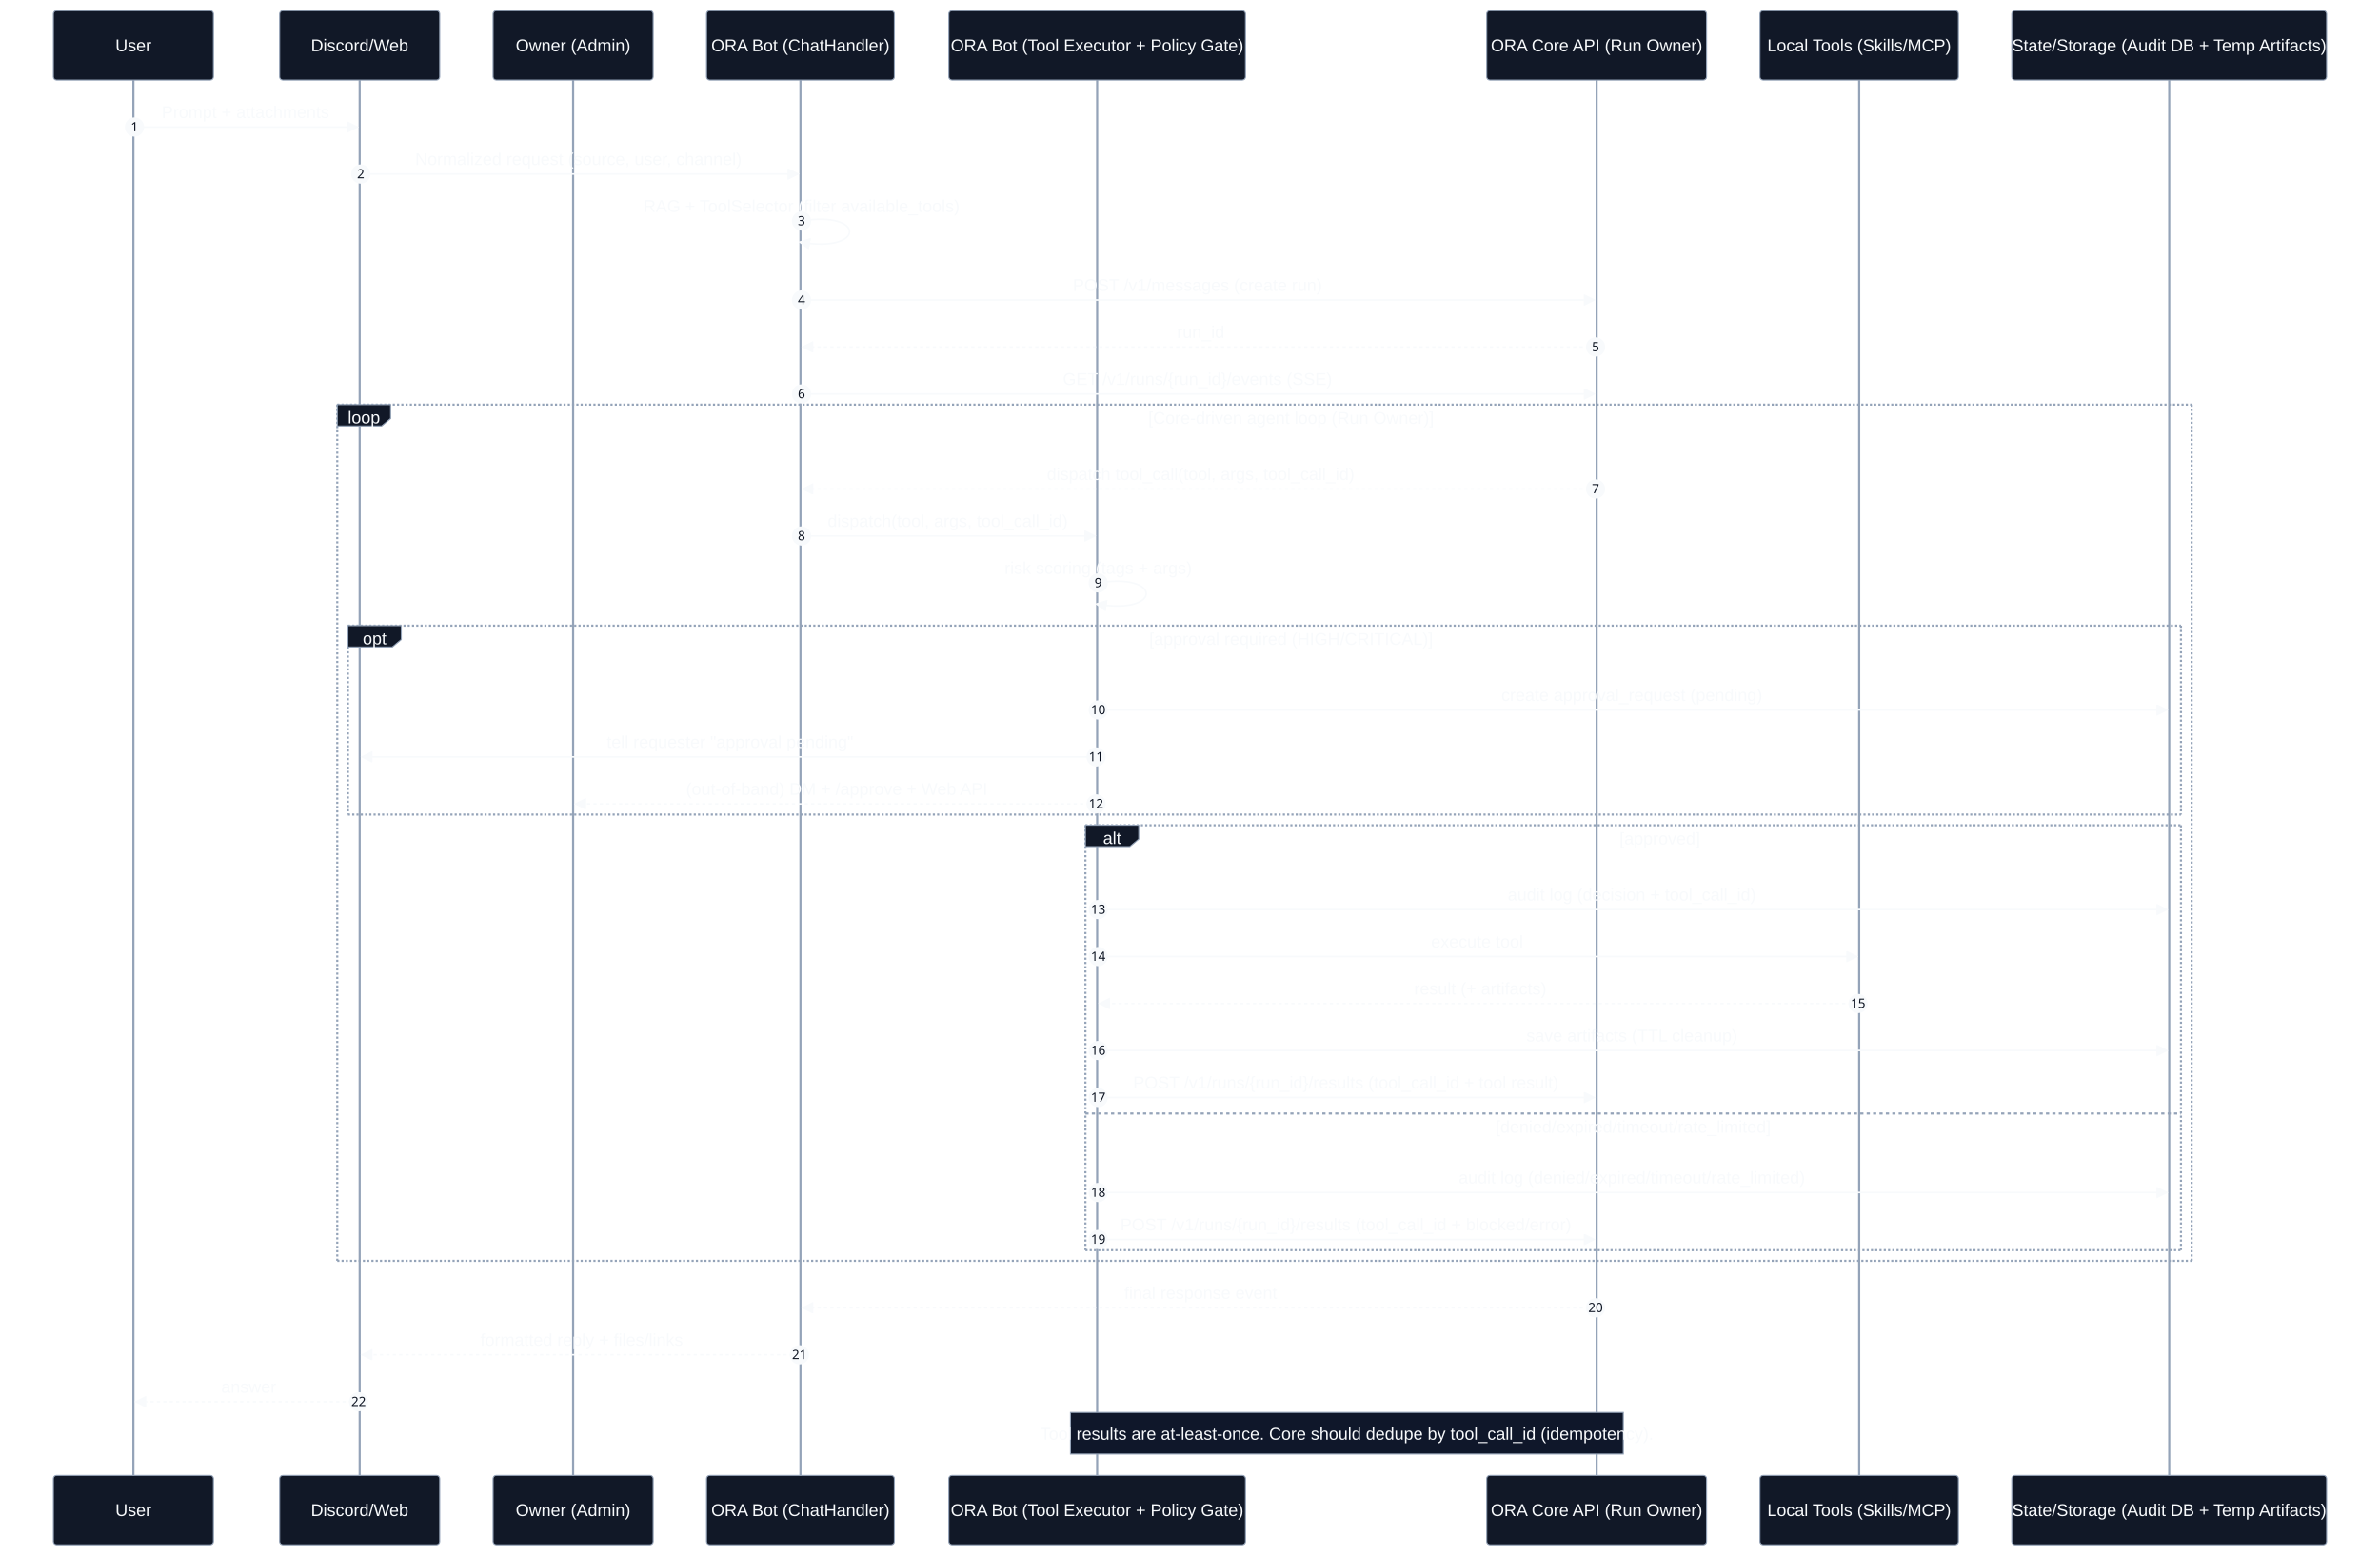
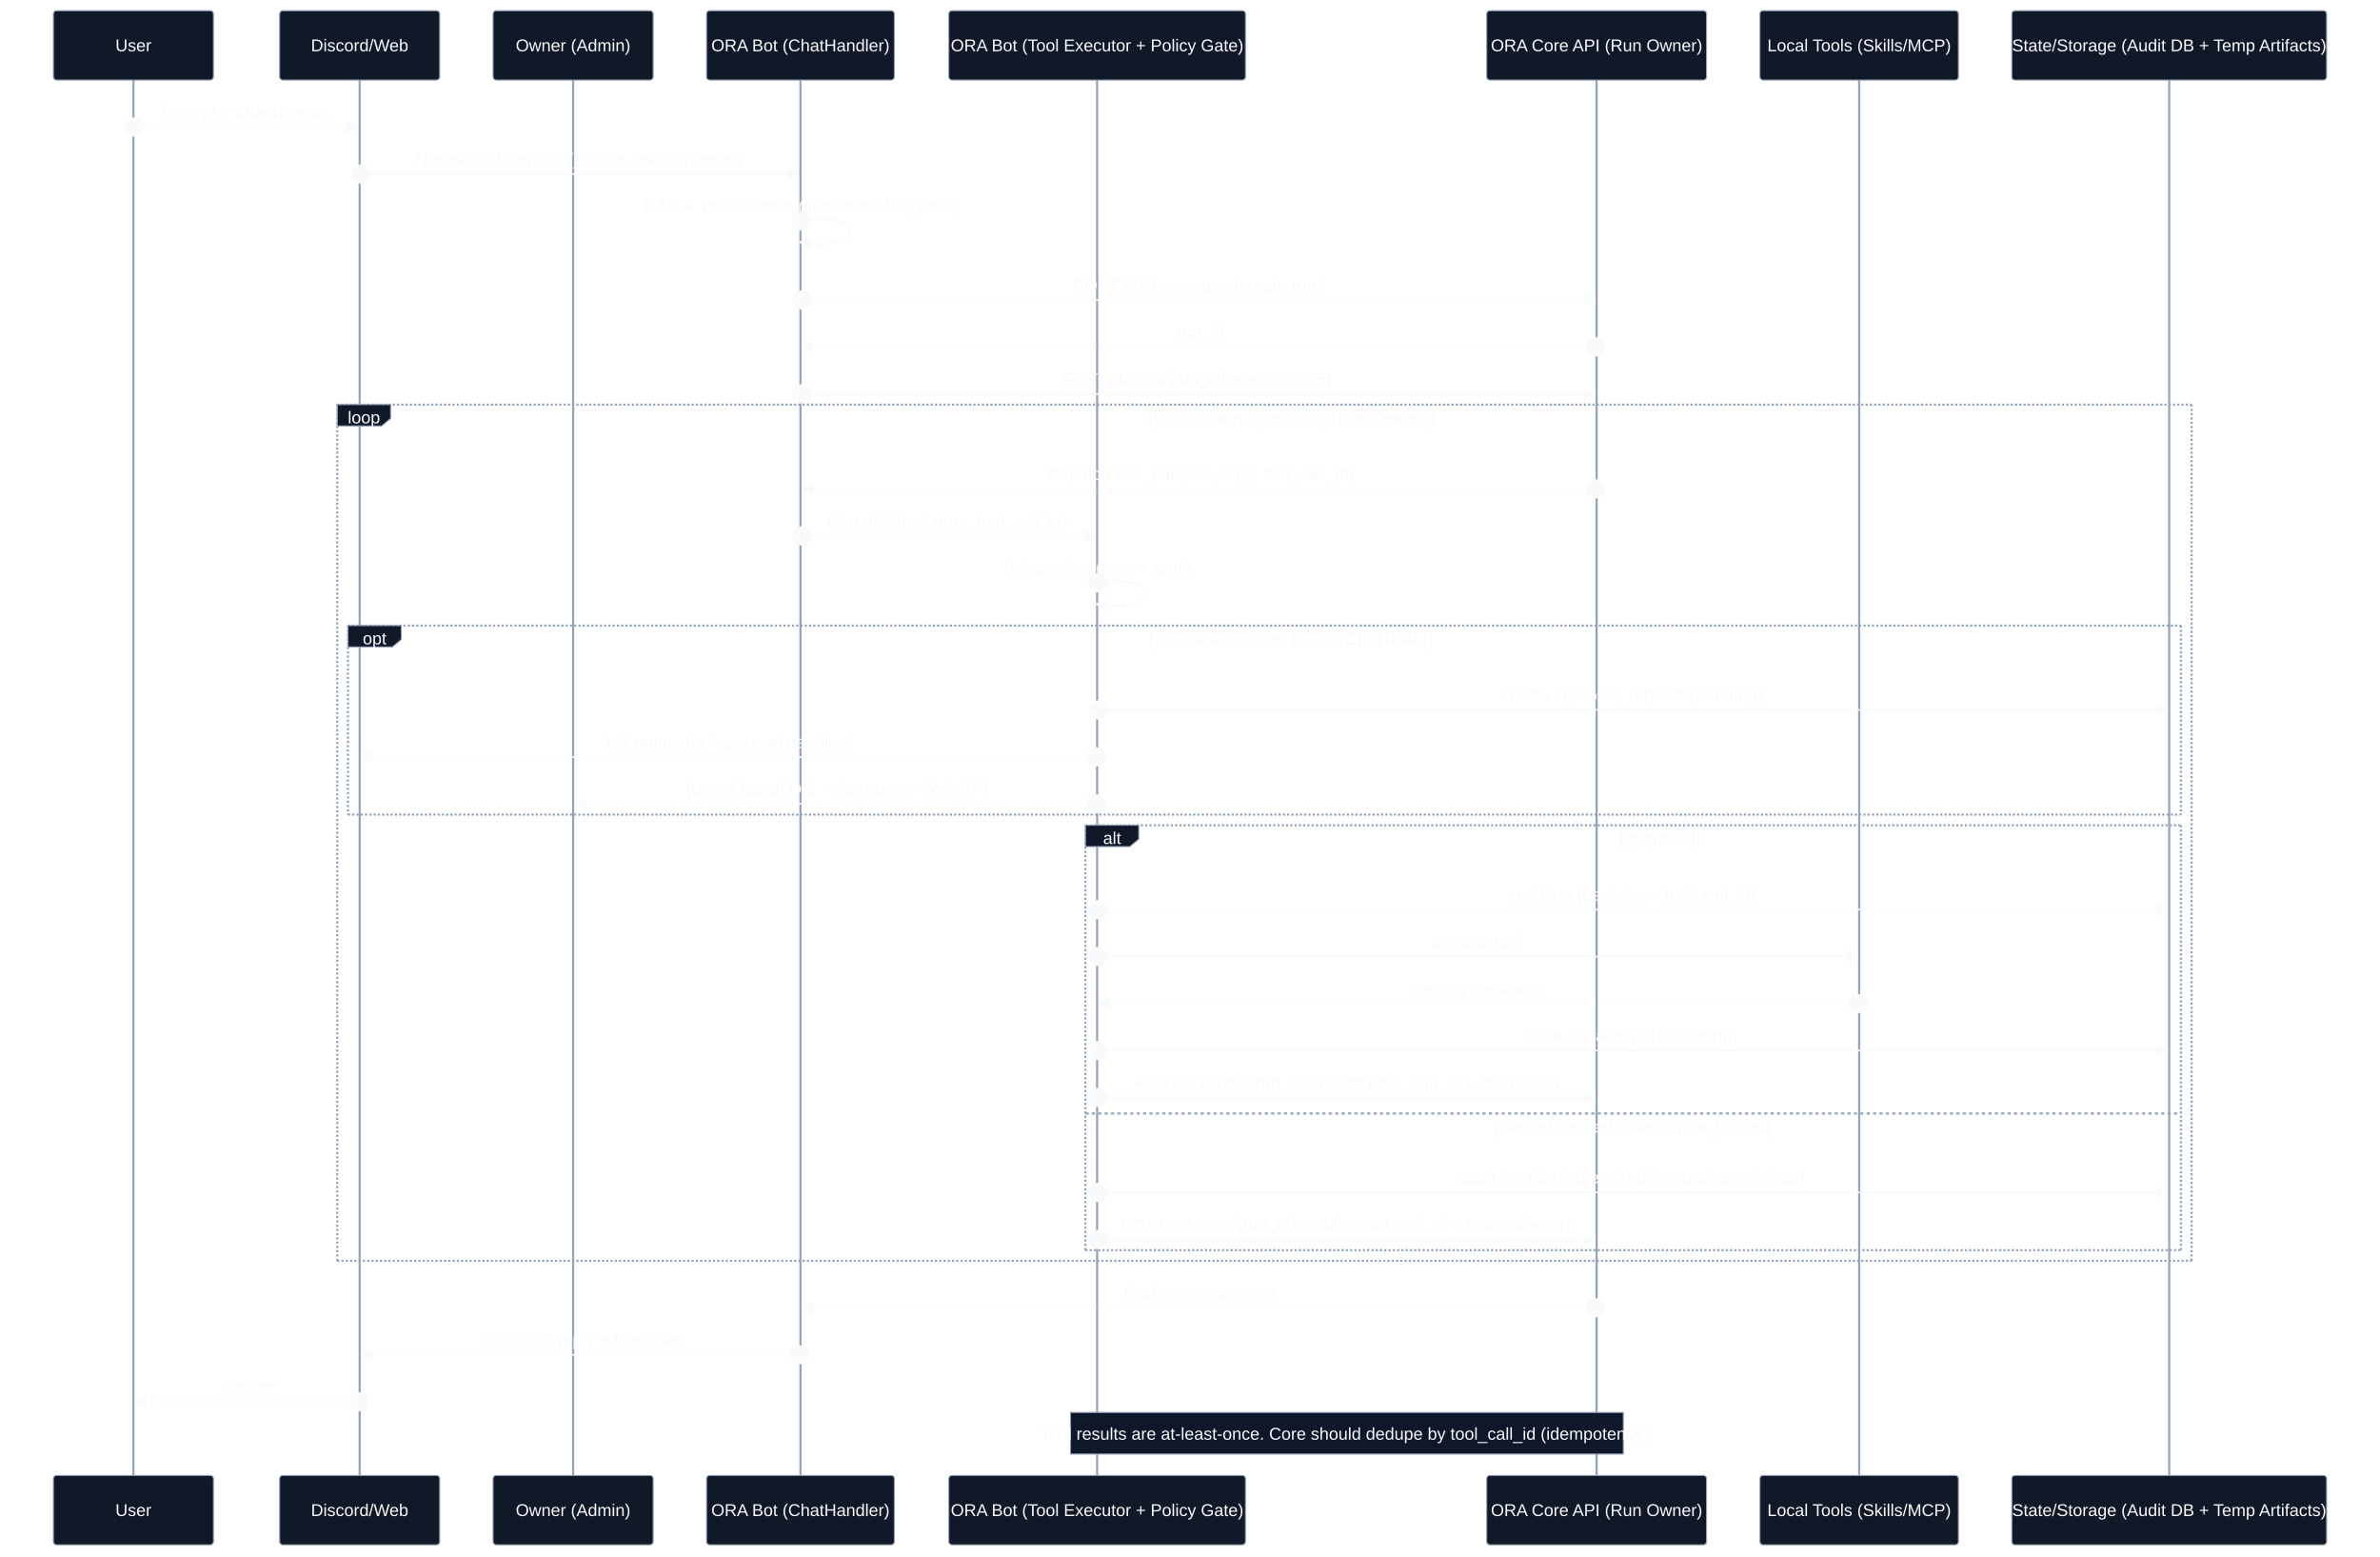
<svg xmlns="http://www.w3.org/2000/svg" aria-roledescription="sequence" role="graphics-document document" viewBox="-50 -10 2230 1458" style="max-width: 2230px; background-color: transparent;" width="100%" id="my-svg">
  <g>
    <rect class="actor actor-bottom" ry="3" rx="3" name="ST" height="65" width="295" stroke="#666" fill="#eaeaea" y="1372" x="1835" />
    <text style="text-anchor: middle; font-size: 16px; font-weight: 400;" class="actor" alignment-baseline="central" dominant-baseline="central" y="1404.5" x="1982.5">
      <tspan dy="0" x="1982.5">State/Storage (Audit DB + Temp Artifacts)</tspan>
    </text>
  </g>
  <g>
    <rect class="actor actor-bottom" ry="3" rx="3" name="LT" height="65" width="186" stroke="#666" fill="#eaeaea" y="1372" x="1599" />
    <text style="text-anchor: middle; font-size: 16px; font-weight: 400;" class="actor" alignment-baseline="central" dominant-baseline="central" y="1404.5" x="1692">
      <tspan dy="0" x="1692">Local Tools (Skills/MCP)</tspan>
    </text>
  </g>
  <g>
    <rect class="actor actor-bottom" ry="3" rx="3" name="CORE" height="65" width="206" stroke="#666" fill="#eaeaea" y="1372" x="1343" />
    <text style="text-anchor: middle; font-size: 16px; font-weight: 400;" class="actor" alignment-baseline="central" dominant-baseline="central" y="1404.5" x="1446">
      <tspan dy="0" x="1446">ORA Core API (Run Owner)</tspan>
    </text>
  </g>
  <g>
    <rect class="actor actor-bottom" ry="3" rx="3" name="EX" height="65" width="278" stroke="#666" fill="#eaeaea" y="1372" x="839" />
    <text style="text-anchor: middle; font-size: 16px; font-weight: 400;" class="actor" alignment-baseline="central" dominant-baseline="central" y="1404.5" x="978">
      <tspan dy="0" x="978">ORA Bot (Tool Executor + Policy Gate)</tspan>
    </text>
  </g>
  <g>
    <rect class="actor actor-bottom" ry="3" rx="3" name="CH" height="65" width="176" stroke="#666" fill="#eaeaea" y="1372" x="612" />
    <text style="text-anchor: middle; font-size: 16px; font-weight: 400;" class="actor" alignment-baseline="central" dominant-baseline="central" y="1404.5" x="700">
      <tspan dy="0" x="700">ORA Bot (ChatHandler)</tspan>
    </text>
  </g>
  <g>
    <rect class="actor actor-bottom" ry="3" rx="3" name="O" height="65" width="150" stroke="#666" fill="#eaeaea" y="1372" x="412" />
    <text style="text-anchor: middle; font-size: 16px; font-weight: 400;" class="actor" alignment-baseline="central" dominant-baseline="central" y="1404.5" x="487">
      <tspan dy="0" x="487">Owner (Admin)</tspan>
    </text>
  </g>
  <g>
    <rect class="actor actor-bottom" ry="3" rx="3" name="P" height="65" width="150" stroke="#666" fill="#eaeaea" y="1372" x="212" />
    <text style="text-anchor: middle; font-size: 16px; font-weight: 400;" class="actor" alignment-baseline="central" dominant-baseline="central" y="1404.5" x="287">
      <tspan dy="0" x="287">Discord/Web</tspan>
    </text>
  </g>
  <g>
    <rect class="actor actor-bottom" ry="3" rx="3" name="U" height="65" width="150" stroke="#666" fill="#eaeaea" y="1372" x="0" />
    <text style="text-anchor: middle; font-size: 16px; font-weight: 400;" class="actor" alignment-baseline="central" dominant-baseline="central" y="1404.5" x="75">
      <tspan dy="0" x="75">User</tspan>
    </text>
  </g>
  <g>
    <line stroke="#999" stroke-width="0.5px" class="200" y2="1372" x2="1982.5" y1="5" x1="1982.5" id="actor7" />
    <g id="root-7">
      <rect class="actor actor-top" ry="3" rx="3" name="ST" height="65" width="295" stroke="#666" fill="#eaeaea" y="0" x="1835" />
      <text style="text-anchor: middle; font-size: 16px; font-weight: 400;" class="actor" alignment-baseline="central" dominant-baseline="central" y="32.5" x="1982.5">
        <tspan dy="0" x="1982.5">State/Storage (Audit DB + Temp Artifacts)</tspan>
      </text>
    </g>
  </g>
  <g>
    <line stroke="#999" stroke-width="0.5px" class="200" y2="1372" x2="1692" y1="5" x1="1692" id="actor6" />
    <g id="root-6">
      <rect class="actor actor-top" ry="3" rx="3" name="LT" height="65" width="186" stroke="#666" fill="#eaeaea" y="0" x="1599" />
      <text style="text-anchor: middle; font-size: 16px; font-weight: 400;" class="actor" alignment-baseline="central" dominant-baseline="central" y="32.5" x="1692">
        <tspan dy="0" x="1692">Local Tools (Skills/MCP)</tspan>
      </text>
    </g>
  </g>
  <g>
    <line stroke="#999" stroke-width="0.5px" class="200" y2="1372" x2="1446" y1="5" x1="1446" id="actor5" />
    <g id="root-5">
      <rect class="actor actor-top" ry="3" rx="3" name="CORE" height="65" width="206" stroke="#666" fill="#eaeaea" y="0" x="1343" />
      <text style="text-anchor: middle; font-size: 16px; font-weight: 400;" class="actor" alignment-baseline="central" dominant-baseline="central" y="32.5" x="1446">
        <tspan dy="0" x="1446">ORA Core API (Run Owner)</tspan>
      </text>
    </g>
  </g>
  <g>
    <line stroke="#999" stroke-width="0.5px" class="200" y2="1372" x2="978" y1="5" x1="978" id="actor4" />
    <g id="root-4">
      <rect class="actor actor-top" ry="3" rx="3" name="EX" height="65" width="278" stroke="#666" fill="#eaeaea" y="0" x="839" />
      <text style="text-anchor: middle; font-size: 16px; font-weight: 400;" class="actor" alignment-baseline="central" dominant-baseline="central" y="32.5" x="978">
        <tspan dy="0" x="978">ORA Bot (Tool Executor + Policy Gate)</tspan>
      </text>
    </g>
  </g>
  <g>
    <line stroke="#999" stroke-width="0.5px" class="200" y2="1372" x2="700" y1="5" x1="700" id="actor3" />
    <g id="root-3">
      <rect class="actor actor-top" ry="3" rx="3" name="CH" height="65" width="176" stroke="#666" fill="#eaeaea" y="0" x="612" />
      <text style="text-anchor: middle; font-size: 16px; font-weight: 400;" class="actor" alignment-baseline="central" dominant-baseline="central" y="32.5" x="700">
        <tspan dy="0" x="700">ORA Bot (ChatHandler)</tspan>
      </text>
    </g>
  </g>
  <g>
    <line stroke="#999" stroke-width="0.5px" class="200" y2="1372" x2="487" y1="5" x1="487" id="actor2" />
    <g id="root-2">
      <rect class="actor actor-top" ry="3" rx="3" name="O" height="65" width="150" stroke="#666" fill="#eaeaea" y="0" x="412" />
      <text style="text-anchor: middle; font-size: 16px; font-weight: 400;" class="actor" alignment-baseline="central" dominant-baseline="central" y="32.5" x="487">
        <tspan dy="0" x="487">Owner (Admin)</tspan>
      </text>
    </g>
  </g>
  <g>
    <line stroke="#999" stroke-width="0.5px" class="200" y2="1372" x2="287" y1="5" x1="287" id="actor1" />
    <g id="root-1">
      <rect class="actor actor-top" ry="3" rx="3" name="P" height="65" width="150" stroke="#666" fill="#eaeaea" y="0" x="212" />
      <text style="text-anchor: middle; font-size: 16px; font-weight: 400;" class="actor" alignment-baseline="central" dominant-baseline="central" y="32.5" x="287">
        <tspan dy="0" x="287">Discord/Web</tspan>
      </text>
    </g>
  </g>
  <g>
    <line stroke="#999" stroke-width="0.5px" class="200" y2="1372" x2="75" y1="5" x1="75" id="actor0" />
    <g id="root-0">
      <rect class="actor actor-top" ry="3" rx="3" name="U" height="65" width="150" stroke="#666" fill="#eaeaea" y="0" x="0" />
      <text style="text-anchor: middle; font-size: 16px; font-weight: 400;" class="actor" alignment-baseline="central" dominant-baseline="central" y="32.5" x="75">
        <tspan dy="0" x="75">User</tspan>
      </text>
    </g>
  </g>
-   <style>#my-svg{font-family:"trebuchet ms",verdana,arial,sans-serif;font-size:22px;fill:#f8fafc;}#my-svg .error-icon{fill:hsl(40.909, 39.286%, 15.98%);}#my-svg .error-text{fill:rgb(198.241, 208.429, 230.259);stroke:rgb(198.241, 208.429, 230.259);}#my-svg .edge-thickness-normal{stroke-width:2px;}#my-svg .edge-thickness-thick{stroke-width:3.5px;}#my-svg .edge-pattern-solid{stroke-dasharray:0;}#my-svg .edge-pattern-dashed{stroke-dasharray:3;}#my-svg .edge-pattern-dotted{stroke-dasharray:2;}#my-svg .marker{fill:#cbd5e1;stroke:#cbd5e1;}#my-svg .marker.cross{stroke:#cbd5e1;}#my-svg svg{font-family:"trebuchet ms",verdana,arial,sans-serif;font-size:22px;}#my-svg .actor{stroke:#94a3b8;fill:#111827;}#my-svg text.actor&gt;tspan{fill:#f8fafc;stroke:none;}#my-svg .actor-line{stroke:grey;}#my-svg .messageLine0{stroke-width:1.5;stroke-dasharray:none;stroke:#f8fafc;}#my-svg .messageLine1{stroke-width:1.5;stroke-dasharray:2,2;stroke:#f8fafc;}#my-svg #arrowhead path{fill:#f8fafc;stroke:#f8fafc;}#my-svg .sequenceNumber{fill:#0b1220;}#my-svg #sequencenumber{fill:#f8fafc;}#my-svg #crosshead path{fill:#f8fafc;stroke:#f8fafc;}#my-svg .messageText{fill:#f8fafc;stroke:none;}#my-svg .labelBox{stroke:#94a3b8;fill:#111827;}#my-svg .labelText,#my-svg .labelText&gt;tspan{fill:#f8fafc;stroke:none;}#my-svg .loopText,#my-svg .loopText&gt;tspan{fill:#f8fafc;stroke:none;}#my-svg .loopLine{stroke-width:2px;stroke-dasharray:2,2;stroke:#94a3b8;fill:#94a3b8;}#my-svg .note{stroke:#94a3b8;fill:#0f172a;}#my-svg .noteText,#my-svg .noteText&gt;tspan{fill:#f8fafc;stroke:none;}#my-svg .activation0{fill:#1f2937;stroke:#94a3b8;}#my-svg .activation1{fill:#1f2937;stroke:#94a3b8;}#my-svg .activation2{fill:#1f2937;stroke:#94a3b8;}#my-svg .actorPopupMenu{position:absolute;}#my-svg .actorPopupMenuPanel{position:absolute;fill:#111827;box-shadow:0px 8px 16px 0px rgba(0,0,0,0.2);filter:drop-shadow(3px 5px 2px rgb(0 0 0 / 0.4));}#my-svg .actor-man line{stroke:#94a3b8;fill:#111827;}#my-svg .actor-man circle,#my-svg line{stroke:#94a3b8;fill:#111827;stroke-width:2px;}#my-svg :root{--mermaid-font-family:"trebuchet ms",verdana,arial,sans-serif;}</style>
+   <style>#my-svg{font-family:"trebuchet ms",verdana,arial,sans-serif;font-size:22px;fill:#f8fafc;}#my-svg .error-icon{fill:hsl(40.909, 39.286%, 15.98%);}#my-svg .error-text{fill:rgb(198.241, 208.429, 230.259);stroke:rgb(198.241, 208.429, 230.259);}#my-svg .edge-thickness-normal{stroke-width:2px;}#my-svg .edge-thickness-thick{stroke-width:3.5px;}#my-svg .edge-pattern-solid{stroke-dasharray:0;}#my-svg .edge-pattern-dashed{stroke-dasharray:3;}#my-svg .edge-pattern-dotted{stroke-dasharray:2;}#my-svg .marker{fill:#cbd5e1;stroke:#cbd5e1;}#my-svg .marker.cross{stroke:#cbd5e1;}#my-svg svg{font-family:"trebuchet ms",verdana,arial,sans-serif;font-size:22px;}#my-svg .actor{stroke:#94a3b8;fill:#111827;}#my-svg text.actor&gt;tspan{fill:#f8fafc;stroke:none;}#my-svg .actor-line{stroke:grey;}#my-svg .messageLine0{stroke-width:1.5;stroke-dasharray:none;stroke:#f8fafc;}#my-svg .messageLine1{stroke-width:1.5;stroke-dasharray:2,2;stroke:#f8fafc;}#my-svg #arrowhead path{fill:#f8fafc;stroke:#f8fafc;}#my-svg .sequenceNumber{fill:#f8fafc;}#my-svg #sequencenumber{fill:#f8fafc;}#my-svg #crosshead path{fill:#f8fafc;stroke:#f8fafc;}#my-svg .messageText{fill:#f8fafc;stroke:none;}#my-svg .labelBox{stroke:#94a3b8;fill:#111827;}#my-svg .labelText,#my-svg .labelText&gt;tspan{fill:#f8fafc;stroke:none;}#my-svg .loopText,#my-svg .loopText&gt;tspan{fill:#f8fafc;stroke:none;}#my-svg .loopLine{stroke-width:2px;stroke-dasharray:2,2;stroke:#94a3b8;fill:#94a3b8;}#my-svg .note{stroke:#94a3b8;fill:#0f172a;}#my-svg .noteText,#my-svg .noteText&gt;tspan{fill:#f8fafc;stroke:none;}#my-svg .activation0{fill:#1f2937;stroke:#94a3b8;}#my-svg .activation1{fill:#1f2937;stroke:#94a3b8;}#my-svg .activation2{fill:#1f2937;stroke:#94a3b8;}#my-svg .actorPopupMenu{position:absolute;}#my-svg .actorPopupMenuPanel{position:absolute;fill:#111827;box-shadow:0px 8px 16px 0px rgba(0,0,0,0.2);filter:drop-shadow(3px 5px 2px rgb(0 0 0 / 0.4));}#my-svg .actor-man line{stroke:#94a3b8;fill:#111827;}#my-svg .actor-man circle,#my-svg line{stroke:#94a3b8;fill:#111827;stroke-width:2px;}#my-svg :root{--mermaid-font-family:"trebuchet ms",verdana,arial,sans-serif;}</style>
  <g />
  <defs>
    <symbol height="24" width="24" id="computer">
      <path d="M2 2v13h20v-13h-20zm18 11h-16v-9h16v9zm-10.228 6l.466-1h3.524l.467 1h-4.457zm14.228 3h-24l2-6h2.104l-1.33 4h18.45l-1.297-4h2.073l2 6zm-5-10h-14v-7h14v7z" transform="scale(.5)" />
    </symbol>
  </defs>
  <defs>
    <symbol clip-rule="evenodd" fill-rule="evenodd" id="database">
      <path d="M12.258.001l.256.004.255.005.253.008.251.01.249.012.247.015.246.016.242.019.241.02.239.023.236.024.233.027.231.028.229.031.225.032.223.034.22.036.217.038.214.04.211.041.208.043.205.045.201.046.198.048.194.05.191.051.187.053.183.054.18.056.175.057.172.059.168.06.163.061.16.063.155.064.15.066.074.033.073.033.071.034.07.034.069.035.068.035.067.035.066.035.064.036.064.036.062.036.06.036.06.037.058.037.058.037.055.038.055.038.053.038.052.038.051.039.05.039.048.039.047.039.045.04.044.04.043.04.041.04.04.041.039.041.037.041.036.041.034.041.033.042.032.042.03.042.029.042.027.042.026.043.024.043.023.043.021.043.02.043.018.044.017.043.015.044.013.044.012.044.011.045.009.044.007.045.006.045.004.045.002.045.001.045v17l-.001.045-.002.045-.004.045-.006.045-.007.045-.009.044-.011.045-.012.044-.013.044-.015.044-.017.043-.018.044-.02.043-.021.043-.023.043-.024.043-.026.043-.027.042-.029.042-.03.042-.032.042-.033.042-.034.041-.036.041-.037.041-.039.041-.04.041-.041.04-.043.04-.044.04-.045.04-.047.039-.048.039-.05.039-.051.039-.052.038-.053.038-.055.038-.055.038-.058.037-.058.037-.06.037-.06.036-.062.036-.064.036-.064.036-.066.035-.067.035-.068.035-.069.035-.07.034-.071.034-.073.033-.074.033-.15.066-.155.064-.16.063-.163.061-.168.06-.172.059-.175.057-.18.056-.183.054-.187.053-.191.051-.194.05-.198.048-.201.046-.205.045-.208.043-.211.041-.214.04-.217.038-.22.036-.223.034-.225.032-.229.031-.231.028-.233.027-.236.024-.239.023-.241.02-.242.019-.246.016-.247.015-.249.012-.251.01-.253.008-.255.005-.256.004-.258.001-.258-.001-.256-.004-.255-.005-.253-.008-.251-.01-.249-.012-.247-.015-.245-.016-.243-.019-.241-.02-.238-.023-.236-.024-.234-.027-.231-.028-.228-.031-.226-.032-.223-.034-.22-.036-.217-.038-.214-.04-.211-.041-.208-.043-.204-.045-.201-.046-.198-.048-.195-.05-.19-.051-.187-.053-.184-.054-.179-.056-.176-.057-.172-.059-.167-.06-.164-.061-.159-.063-.155-.064-.151-.066-.074-.033-.072-.033-.072-.034-.07-.034-.069-.035-.068-.035-.067-.035-.066-.035-.064-.036-.063-.036-.062-.036-.061-.036-.06-.037-.058-.037-.057-.037-.056-.038-.055-.038-.053-.038-.052-.038-.051-.039-.049-.039-.049-.039-.046-.039-.046-.04-.044-.04-.043-.04-.041-.04-.04-.041-.039-.041-.037-.041-.036-.041-.034-.041-.033-.042-.032-.042-.03-.042-.029-.042-.027-.042-.026-.043-.024-.043-.023-.043-.021-.043-.02-.043-.018-.044-.017-.043-.015-.044-.013-.044-.012-.044-.011-.045-.009-.044-.007-.045-.006-.045-.004-.045-.002-.045-.001-.045v-17l.001-.045.002-.045.004-.045.006-.045.007-.045.009-.044.011-.045.012-.044.013-.044.015-.044.017-.043.018-.044.02-.043.021-.043.023-.043.024-.043.026-.043.027-.042.029-.042.03-.042.032-.042.033-.042.034-.041.036-.041.037-.041.039-.041.04-.041.041-.04.043-.04.044-.04.046-.04.046-.039.049-.039.049-.039.051-.039.052-.038.053-.038.055-.038.056-.038.057-.037.058-.037.06-.037.061-.036.062-.036.063-.036.064-.036.066-.035.067-.035.068-.035.069-.035.07-.034.072-.034.072-.033.074-.033.151-.066.155-.064.159-.063.164-.061.167-.06.172-.059.176-.057.179-.056.184-.054.187-.053.19-.051.195-.05.198-.048.201-.046.204-.045.208-.043.211-.041.214-.04.217-.038.22-.036.223-.034.226-.032.228-.031.231-.028.234-.027.236-.024.238-.023.241-.02.243-.019.245-.016.247-.015.249-.012.251-.01.253-.008.255-.005.256-.004.258-.001.258.001zm-9.258 20.499v.01l.001.021.003.021.004.022.005.021.006.022.007.022.009.023.01.022.011.023.012.023.013.023.015.023.016.024.017.023.018.024.019.024.021.024.022.025.023.024.024.025.052.049.056.05.061.051.066.051.07.051.075.051.079.052.084.052.088.052.092.052.097.052.102.051.105.052.11.052.114.051.119.051.123.051.127.05.131.05.135.05.139.048.144.049.147.047.152.047.155.047.16.045.163.045.167.043.171.043.176.041.178.041.183.039.187.039.19.037.194.035.197.035.202.033.204.031.209.03.212.029.216.027.219.025.222.024.226.021.23.02.233.018.236.016.24.015.243.012.246.01.249.008.253.005.256.004.259.001.26-.001.257-.004.254-.005.25-.008.247-.011.244-.012.241-.014.237-.016.233-.018.231-.021.226-.021.224-.024.22-.026.216-.027.212-.028.21-.031.205-.031.202-.034.198-.034.194-.036.191-.037.187-.039.183-.04.179-.04.175-.042.172-.043.168-.044.163-.045.16-.046.155-.046.152-.047.148-.048.143-.049.139-.049.136-.05.131-.05.126-.05.123-.051.118-.052.114-.051.11-.052.106-.052.101-.052.096-.052.092-.052.088-.053.083-.051.079-.052.074-.052.07-.051.065-.051.06-.051.056-.05.051-.05.023-.024.023-.025.021-.024.02-.024.019-.024.018-.024.017-.024.015-.023.014-.024.013-.023.012-.023.01-.023.01-.022.008-.022.006-.022.006-.022.004-.022.004-.021.001-.021.001-.021v-4.127l-.077.055-.08.053-.083.054-.085.053-.087.052-.09.052-.093.051-.095.05-.097.05-.1.049-.102.049-.105.048-.106.047-.109.047-.111.046-.114.045-.115.045-.118.044-.12.043-.122.042-.124.042-.126.041-.128.04-.13.04-.132.038-.134.038-.135.037-.138.037-.139.035-.142.035-.143.034-.144.033-.147.032-.148.031-.15.03-.151.03-.153.029-.154.027-.156.027-.158.026-.159.025-.161.024-.162.023-.163.022-.165.021-.166.02-.167.019-.169.018-.169.017-.171.016-.173.015-.173.014-.175.013-.175.012-.177.011-.178.01-.179.008-.179.008-.181.006-.182.005-.182.004-.184.003-.184.002h-.37l-.184-.002-.184-.003-.182-.004-.182-.005-.181-.006-.179-.008-.179-.008-.178-.01-.176-.011-.176-.012-.175-.013-.173-.014-.172-.015-.171-.016-.17-.017-.169-.018-.167-.019-.166-.02-.165-.021-.163-.022-.162-.023-.161-.024-.159-.025-.157-.026-.156-.027-.155-.027-.153-.029-.151-.03-.15-.03-.148-.031-.146-.032-.145-.033-.143-.034-.141-.035-.14-.035-.137-.037-.136-.037-.134-.038-.132-.038-.13-.04-.128-.04-.126-.041-.124-.042-.122-.042-.12-.044-.117-.043-.116-.045-.113-.045-.112-.046-.109-.047-.106-.047-.105-.048-.102-.049-.1-.049-.097-.05-.095-.05-.093-.052-.09-.051-.087-.052-.085-.053-.083-.054-.08-.054-.077-.054v4.127zm0-5.654v.011l.001.021.003.021.004.021.005.022.006.022.007.022.009.022.01.022.011.023.012.023.013.023.015.024.016.023.017.024.018.024.019.024.021.024.022.024.023.025.024.024.052.05.056.05.061.05.066.051.07.051.075.052.079.051.084.052.088.052.092.052.097.052.102.052.105.052.11.051.114.051.119.052.123.05.127.051.131.05.135.049.139.049.144.048.147.048.152.047.155.046.16.045.163.045.167.044.171.042.176.042.178.04.183.04.187.038.19.037.194.036.197.034.202.033.204.032.209.03.212.028.216.027.219.025.222.024.226.022.23.02.233.018.236.016.24.014.243.012.246.01.249.008.253.006.256.003.259.001.26-.001.257-.003.254-.006.25-.008.247-.01.244-.012.241-.015.237-.016.233-.018.231-.02.226-.022.224-.024.22-.025.216-.027.212-.029.21-.03.205-.032.202-.033.198-.035.194-.036.191-.037.187-.039.183-.039.179-.041.175-.042.172-.043.168-.044.163-.045.16-.045.155-.047.152-.047.148-.048.143-.048.139-.05.136-.049.131-.05.126-.051.123-.051.118-.051.114-.052.11-.052.106-.052.101-.052.096-.052.092-.052.088-.052.083-.052.079-.052.074-.051.07-.052.065-.051.06-.05.056-.051.051-.049.023-.025.023-.024.021-.025.02-.024.019-.024.018-.024.017-.024.015-.023.014-.023.013-.024.012-.022.01-.023.01-.023.008-.022.006-.022.006-.022.004-.021.004-.022.001-.021.001-.021v-4.139l-.077.054-.08.054-.083.054-.085.052-.087.053-.09.051-.093.051-.095.051-.097.05-.1.049-.102.049-.105.048-.106.047-.109.047-.111.046-.114.045-.115.044-.118.044-.12.044-.122.042-.124.042-.126.041-.128.04-.13.039-.132.039-.134.038-.135.037-.138.036-.139.036-.142.035-.143.033-.144.033-.147.033-.148.031-.15.03-.151.03-.153.028-.154.028-.156.027-.158.026-.159.025-.161.024-.162.023-.163.022-.165.021-.166.02-.167.019-.169.018-.169.017-.171.016-.173.015-.173.014-.175.013-.175.012-.177.011-.178.009-.179.009-.179.007-.181.007-.182.005-.182.004-.184.003-.184.002h-.37l-.184-.002-.184-.003-.182-.004-.182-.005-.181-.007-.179-.007-.179-.009-.178-.009-.176-.011-.176-.012-.175-.013-.173-.014-.172-.015-.171-.016-.17-.017-.169-.018-.167-.019-.166-.02-.165-.021-.163-.022-.162-.023-.161-.024-.159-.025-.157-.026-.156-.027-.155-.028-.153-.028-.151-.03-.15-.03-.148-.031-.146-.033-.145-.033-.143-.033-.141-.035-.14-.036-.137-.036-.136-.037-.134-.038-.132-.039-.13-.039-.128-.04-.126-.041-.124-.042-.122-.043-.12-.043-.117-.044-.116-.044-.113-.046-.112-.046-.109-.046-.106-.047-.105-.048-.102-.049-.1-.049-.097-.05-.095-.051-.093-.051-.09-.051-.087-.053-.085-.052-.083-.054-.08-.054-.077-.054v4.139zm0-5.666v.011l.001.02.003.022.004.021.005.022.006.021.007.022.009.023.01.022.011.023.012.023.013.023.015.023.016.024.017.024.018.023.019.024.021.025.022.024.023.024.024.025.052.05.056.05.061.05.066.051.07.051.075.052.079.051.084.052.088.052.092.052.097.052.102.052.105.051.11.052.114.051.119.051.123.051.127.05.131.05.135.05.139.049.144.048.147.048.152.047.155.046.16.045.163.045.167.043.171.043.176.042.178.04.183.04.187.038.19.037.194.036.197.034.202.033.204.032.209.03.212.028.216.027.219.025.222.024.226.021.23.02.233.018.236.017.24.014.243.012.246.01.249.008.253.006.256.003.259.001.26-.001.257-.003.254-.006.25-.008.247-.01.244-.013.241-.014.237-.016.233-.018.231-.02.226-.022.224-.024.22-.025.216-.027.212-.029.21-.03.205-.032.202-.033.198-.035.194-.036.191-.037.187-.039.183-.039.179-.041.175-.042.172-.043.168-.044.163-.045.16-.045.155-.047.152-.047.148-.048.143-.049.139-.049.136-.049.131-.051.126-.05.123-.051.118-.052.114-.051.11-.052.106-.052.101-.052.096-.052.092-.052.088-.052.083-.052.079-.052.074-.052.07-.051.065-.051.06-.051.056-.05.051-.049.023-.025.023-.025.021-.024.02-.024.019-.024.018-.024.017-.024.015-.023.014-.024.013-.023.012-.023.01-.022.01-.023.008-.022.006-.022.006-.022.004-.022.004-.021.001-.021.001-.021v-4.153l-.077.054-.08.054-.083.053-.085.053-.087.053-.09.051-.093.051-.095.051-.097.05-.1.049-.102.048-.105.048-.106.048-.109.046-.111.046-.114.046-.115.044-.118.044-.12.043-.122.043-.124.042-.126.041-.128.04-.13.039-.132.039-.134.038-.135.037-.138.036-.139.036-.142.034-.143.034-.144.033-.147.032-.148.032-.15.03-.151.03-.153.028-.154.028-.156.027-.158.026-.159.024-.161.024-.162.023-.163.023-.165.021-.166.02-.167.019-.169.018-.169.017-.171.016-.173.015-.173.014-.175.013-.175.012-.177.01-.178.01-.179.009-.179.007-.181.006-.182.006-.182.004-.184.003-.184.001-.185.001-.185-.001-.184-.001-.184-.003-.182-.004-.182-.006-.181-.006-.179-.007-.179-.009-.178-.01-.176-.01-.176-.012-.175-.013-.173-.014-.172-.015-.171-.016-.17-.017-.169-.018-.167-.019-.166-.02-.165-.021-.163-.023-.162-.023-.161-.024-.159-.024-.157-.026-.156-.027-.155-.028-.153-.028-.151-.03-.15-.03-.148-.032-.146-.032-.145-.033-.143-.034-.141-.034-.14-.036-.137-.036-.136-.037-.134-.038-.132-.039-.13-.039-.128-.041-.126-.041-.124-.041-.122-.043-.12-.043-.117-.044-.116-.044-.113-.046-.112-.046-.109-.046-.106-.048-.105-.048-.102-.048-.1-.05-.097-.049-.095-.051-.093-.051-.09-.052-.087-.052-.085-.053-.083-.053-.08-.054-.077-.054v4.153zm8.74-8.179l-.257.004-.254.005-.25.008-.247.011-.244.012-.241.014-.237.016-.233.018-.231.021-.226.022-.224.023-.22.026-.216.027-.212.028-.21.031-.205.032-.202.033-.198.034-.194.036-.191.038-.187.038-.183.04-.179.041-.175.042-.172.043-.168.043-.163.045-.16.046-.155.046-.152.048-.148.048-.143.048-.139.049-.136.05-.131.05-.126.051-.123.051-.118.051-.114.052-.11.052-.106.052-.101.052-.096.052-.092.052-.088.052-.083.052-.079.052-.074.051-.07.052-.065.051-.06.05-.056.05-.051.05-.023.025-.023.024-.021.024-.02.025-.019.024-.018.024-.017.023-.015.024-.014.023-.013.023-.012.023-.01.023-.01.022-.008.022-.006.023-.006.021-.004.022-.004.021-.001.021-.001.021.001.021.001.021.004.021.004.022.006.021.006.023.008.022.01.022.01.023.012.023.013.023.014.023.015.024.017.023.018.024.019.024.02.025.021.024.023.024.023.025.051.05.056.05.06.05.065.051.07.052.074.051.079.052.083.052.088.052.092.052.096.052.101.052.106.052.11.052.114.052.118.051.123.051.126.051.131.05.136.05.139.049.143.048.148.048.152.048.155.046.16.046.163.045.168.043.172.043.175.042.179.041.183.04.187.038.191.038.194.036.198.034.202.033.205.032.21.031.212.028.216.027.22.026.224.023.226.022.231.021.233.018.237.016.241.014.244.012.247.011.25.008.254.005.257.004.26.001.26-.001.257-.004.254-.005.25-.008.247-.011.244-.012.241-.014.237-.016.233-.018.231-.021.226-.022.224-.023.22-.026.216-.027.212-.028.21-.031.205-.032.202-.033.198-.034.194-.036.191-.038.187-.038.183-.04.179-.041.175-.042.172-.043.168-.043.163-.045.16-.046.155-.046.152-.048.148-.048.143-.048.139-.049.136-.05.131-.05.126-.051.123-.051.118-.051.114-.052.11-.052.106-.052.101-.052.096-.052.092-.052.088-.052.083-.052.079-.052.074-.051.07-.052.065-.051.06-.05.056-.05.051-.05.023-.025.023-.024.021-.024.02-.025.019-.024.018-.024.017-.023.015-.024.014-.023.013-.023.012-.023.01-.023.01-.022.008-.022.006-.023.006-.021.004-.022.004-.021.001-.021.001-.021-.001-.021-.001-.021-.004-.021-.004-.022-.006-.021-.006-.023-.008-.022-.01-.022-.01-.023-.012-.023-.013-.023-.014-.023-.015-.024-.017-.023-.018-.024-.019-.024-.02-.025-.021-.024-.023-.024-.023-.025-.051-.05-.056-.05-.06-.05-.065-.051-.07-.052-.074-.051-.079-.052-.083-.052-.088-.052-.092-.052-.096-.052-.101-.052-.106-.052-.11-.052-.114-.052-.118-.051-.123-.051-.126-.051-.131-.05-.136-.05-.139-.049-.143-.048-.148-.048-.152-.048-.155-.046-.16-.046-.163-.045-.168-.043-.172-.043-.175-.042-.179-.041-.183-.04-.187-.038-.191-.038-.194-.036-.198-.034-.202-.033-.205-.032-.21-.031-.212-.028-.216-.027-.22-.026-.224-.023-.226-.022-.231-.021-.233-.018-.237-.016-.241-.014-.244-.012-.247-.011-.25-.008-.254-.005-.257-.004-.26-.001-.26.001z" transform="scale(.5)" />
    </symbol>
  </defs>
  <defs>
    <symbol height="24" width="24" id="clock">
      <path d="M12 2c5.514 0 10 4.486 10 10s-4.486 10-10 10-10-4.486-10-10 4.486-10 10-10zm0-2c-6.627 0-12 5.373-12 12s5.373 12 12 12 12-5.373 12-12-5.373-12-12-12zm5.848 12.459c.202.038.202.333.001.372-1.907.361-6.045 1.111-6.547 1.111-.719 0-1.301-.582-1.301-1.301 0-.512.77-5.447 1.125-7.445.034-.192.312-.181.343.014l.985 6.238 5.394 1.011z" transform="scale(.5)" />
    </symbol>
  </defs>
  <defs>
    <marker orient="auto" markerHeight="12" markerWidth="12" markerUnits="userSpaceOnUse" refY="5" refX="7.9" id="arrowhead">
      <path d="M 0 0 L 10 5 L 0 10 z" />
    </marker>
  </defs>
  <defs>
    <marker refY="4.5" refX="4" orient="auto" markerHeight="8" markerWidth="15" id="crosshead">
      <path style="stroke-dasharray: 0, 0;" d="M 1,2 L 6,7 M 6,2 L 1,7" stroke-width="1pt" stroke="#000000" fill="none" />
    </marker>
  </defs>
  <defs>
    <marker orient="auto" markerHeight="28" markerWidth="20" refY="7" refX="15.5" id="filled-head">
      <path d="M 18,7 L9,13 L14,7 L9,1 Z" />
    </marker>
  </defs>
  <defs>
    <marker orient="auto" markerHeight="40" markerWidth="60" refY="15" refX="15" id="sequencenumber">
      <circle r="6" cy="15" cx="15" />
    </marker>
  </defs>
  <g>
    <line class="loopLine" y2="576" x2="1993.5" y1="576" x1="276" />
    <line class="loopLine" y2="753" x2="1993.5" y1="576" x1="1993.5" />
    <line class="loopLine" y2="753" x2="1993.5" y1="753" x1="276" />
    <line class="loopLine" y2="753" x2="276" y1="576" x1="276" />
    <polygon class="labelBox" points="276,576 326,576 326,589 317.6,596 276,596" />
    <text style="font-size: 16px; font-weight: 400;" class="labelText" alignment-baseline="middle" dominant-baseline="middle" text-anchor="middle" y="589" x="301">opt</text>
    <text style="font-size: 16px; font-weight: 400;" class="loopText" text-anchor="middle" y="594" x="1159.75">
      <tspan x="1159.75">[approval required (HIGH/CRITICAL)]</tspan>
    </text>
  </g>
  <g>
    <line class="loopLine" y2="763" x2="1993.5" y1="763" x1="967" />
    <line class="loopLine" y2="1161" x2="1993.5" y1="763" x1="1993.5" />
    <line class="loopLine" y2="1161" x2="1993.5" y1="1161" x1="967" />
    <line class="loopLine" y2="1161" x2="967" y1="763" x1="967" />
    <line style="stroke-dasharray: 3, 3;" class="loopLine" y2="1033" x2="1993.5" y1="1033" x1="967" />
    <polygon class="labelBox" points="967,763 1017,763 1017,776 1008.6,783 967,783" />
    <text style="font-size: 16px; font-weight: 400;" class="labelText" alignment-baseline="middle" dominant-baseline="middle" text-anchor="middle" y="776" x="992">alt</text>
    <text style="font-size: 16px; font-weight: 400;" class="loopText" text-anchor="middle" y="781" x="1505.25">
      <tspan x="1505.25">[approved]</tspan>
    </text>
    <text style="font-size: 16px; font-weight: 400;" class="loopText" text-anchor="middle" y="1051" x="1480.25">[denied/expired/timeout/rate_limited]</text>
  </g>
  <g>
    <line class="loopLine" y2="369" x2="2003.5" y1="369" x1="266" />
    <line class="loopLine" y2="1171" x2="2003.5" y1="369" x1="2003.5" />
    <line class="loopLine" y2="1171" x2="2003.5" y1="1171" x1="266" />
    <line class="loopLine" y2="1171" x2="266" y1="369" x1="266" />
    <polygon class="labelBox" points="266,369 316,369 316,382 307.6,389 266,389" />
    <text style="font-size: 16px; font-weight: 400;" class="labelText" alignment-baseline="middle" dominant-baseline="middle" text-anchor="middle" y="382" x="291">loop</text>
    <text style="font-size: 16px; font-weight: 400;" class="loopText" text-anchor="middle" y="387" x="1159.75">
      <tspan x="1159.75">[Core-driven agent loop (Run Owner)]</tspan>
    </text>
  </g>
  <g>
    <rect class="note" ry="0" rx="0" height="39" width="518" stroke="#666" fill="#EDF2AE" y="1313" x="953" />
    <text style="font-size: 16px; font-weight: 400;" dy="1em" class="noteText" alignment-baseline="middle" dominant-baseline="middle" text-anchor="middle" y="1318" x="1212">
      <tspan x="1212">Tool results are at-least-once. Core should dedupe by tool_call_id (idempotency).</tspan>
    </text>
  </g>
  <text style="font-size: 16px; font-weight: 400;" dy="1em" class="messageText" alignment-baseline="middle" dominant-baseline="middle" text-anchor="middle" y="80" x="180">Prompt + attachments</text>
  <line style="fill: none;" marker-start="url(#sequencenumber)" marker-end="url(#arrowhead)" stroke="none" stroke-width="2" class="messageLine0" y2="109" x2="283" y1="109" x1="76" />
  <text class="sequenceNumber" text-anchor="middle" font-size="12px" font-family="sans-serif" y="113" x="76">1</text>
  <text style="font-size: 16px; font-weight: 400;" dy="1em" class="messageText" alignment-baseline="middle" dominant-baseline="middle" text-anchor="middle" y="124" x="492">Normalized request (source, user, channel)</text>
  <line style="fill: none;" marker-start="url(#sequencenumber)" marker-end="url(#arrowhead)" stroke="none" stroke-width="2" class="messageLine0" y2="153" x2="696" y1="153" x1="288" />
  <text class="sequenceNumber" text-anchor="middle" font-size="12px" font-family="sans-serif" y="157" x="288">2</text>
  <text style="font-size: 16px; font-weight: 400;" dy="1em" class="messageText" alignment-baseline="middle" dominant-baseline="middle" text-anchor="middle" y="168" x="701">RAG + ToolSelector (filter available_tools)</text>
  <path style="fill: none;" marker-start="url(#sequencenumber)" marker-end="url(#arrowhead)" stroke="none" stroke-width="2" class="messageLine0" d="M 701,197 C 761,187 761,227 701,217" />
  <text class="sequenceNumber" text-anchor="middle" font-size="12px" font-family="sans-serif" y="201" x="701">3</text>
  <text style="font-size: 16px; font-weight: 400;" dy="1em" class="messageText" alignment-baseline="middle" dominant-baseline="middle" text-anchor="middle" y="242" x="1072">POST /v1/messages (create run)</text>
  <line style="fill: none;" marker-start="url(#sequencenumber)" marker-end="url(#arrowhead)" stroke="none" stroke-width="2" class="messageLine0" y2="271" x2="1442" y1="271" x1="701" />
  <text class="sequenceNumber" text-anchor="middle" font-size="12px" font-family="sans-serif" y="275" x="701">4</text>
  <text style="font-size: 16px; font-weight: 400;" dy="1em" class="messageText" alignment-baseline="middle" dominant-baseline="middle" text-anchor="middle" y="286" x="1075">run_id</text>
  <line style="stroke-dasharray: 3, 3; fill: none;" marker-start="url(#sequencenumber)" marker-end="url(#arrowhead)" stroke="none" stroke-width="2" class="messageLine1" y2="315" x2="704" y1="315" x1="1445" />
  <text class="sequenceNumber" text-anchor="middle" font-size="12px" font-family="sans-serif" y="319" x="1445">5</text>
  <text style="font-size: 16px; font-weight: 400;" dy="1em" class="messageText" alignment-baseline="middle" dominant-baseline="middle" text-anchor="middle" y="330" x="1072">GET /v1/runs/{run_id}/events (SSE)</text>
  <line style="fill: none;" marker-start="url(#sequencenumber)" marker-end="url(#arrowhead)" stroke="none" stroke-width="2" class="messageLine0" y2="359" x2="1442" y1="359" x1="701" />
  <text class="sequenceNumber" text-anchor="middle" font-size="12px" font-family="sans-serif" y="363" x="701">6</text>
  <text style="font-size: 16px; font-weight: 400;" dy="1em" class="messageText" alignment-baseline="middle" dominant-baseline="middle" text-anchor="middle" y="419" x="1075">dispatch tool_call(tool, args, tool_call_id)</text>
  <line style="stroke-dasharray: 3, 3; fill: none;" marker-start="url(#sequencenumber)" marker-end="url(#arrowhead)" stroke="none" stroke-width="2" class="messageLine1" y2="448" x2="704" y1="448" x1="1445" />
  <text class="sequenceNumber" text-anchor="middle" font-size="12px" font-family="sans-serif" y="452" x="1445">7</text>
  <text style="font-size: 16px; font-weight: 400;" dy="1em" class="messageText" alignment-baseline="middle" dominant-baseline="middle" text-anchor="middle" y="463" x="838">dispatch(tool, args, tool_call_id)</text>
  <line style="fill: none;" marker-start="url(#sequencenumber)" marker-end="url(#arrowhead)" stroke="none" stroke-width="2" class="messageLine0" y2="492" x2="974" y1="492" x1="701" />
  <text class="sequenceNumber" text-anchor="middle" font-size="12px" font-family="sans-serif" y="496" x="701">8</text>
  <text style="font-size: 16px; font-weight: 400;" dy="1em" class="messageText" alignment-baseline="middle" dominant-baseline="middle" text-anchor="middle" y="507" x="979">risk scoring (tags + args)</text>
  <path style="fill: none;" marker-start="url(#sequencenumber)" marker-end="url(#arrowhead)" stroke="none" stroke-width="2" class="messageLine0" d="M 979,536 C 1039,526 1039,566 979,556" />
  <text class="sequenceNumber" text-anchor="middle" font-size="12px" font-family="sans-serif" y="540" x="979">9</text>
  <text style="font-size: 16px; font-weight: 400;" dy="1em" class="messageText" alignment-baseline="middle" dominant-baseline="middle" text-anchor="middle" y="626" x="1479">create approval_request (pending)</text>
  <line style="fill: none;" marker-start="url(#sequencenumber)" marker-end="url(#arrowhead)" stroke="none" stroke-width="2" class="messageLine0" y2="655" x2="1978.5" y1="655" x1="979" />
  <text class="sequenceNumber" text-anchor="middle" font-size="12px" font-family="sans-serif" y="659" x="979">10</text>
  <text style="font-size: 16px; font-weight: 400;" dy="1em" class="messageText" alignment-baseline="middle" dominant-baseline="middle" text-anchor="middle" y="670" x="634">tell requester "approval pending"</text>
  <line style="fill: none;" marker-start="url(#sequencenumber)" marker-end="url(#arrowhead)" stroke="none" stroke-width="2" class="messageLine0" y2="699" x2="291" y1="699" x1="977" />
  <text class="sequenceNumber" text-anchor="middle" font-size="12px" font-family="sans-serif" y="703" x="977">11</text>
  <text style="font-size: 16px; font-weight: 400;" dy="1em" class="messageText" alignment-baseline="middle" dominant-baseline="middle" text-anchor="middle" y="714" x="734">(out-of-band) DM + /approve + Web API</text>
  <line style="stroke-dasharray: 3, 3; fill: none;" marker-start="url(#sequencenumber)" marker-end="url(#arrowhead)" stroke="none" stroke-width="2" class="messageLine1" y2="743" x2="491" y1="743" x1="977" />
  <text class="sequenceNumber" text-anchor="middle" font-size="12px" font-family="sans-serif" y="747" x="977">12</text>
  <text style="font-size: 16px; font-weight: 400;" dy="1em" class="messageText" alignment-baseline="middle" dominant-baseline="middle" text-anchor="middle" y="813" x="1479">audit log (decision + tool_call_id)</text>
  <line style="fill: none;" marker-start="url(#sequencenumber)" marker-end="url(#arrowhead)" stroke="none" stroke-width="2" class="messageLine0" y2="842" x2="1978.5" y1="842" x1="979" />
  <text class="sequenceNumber" text-anchor="middle" font-size="12px" font-family="sans-serif" y="846" x="979">13</text>
  <text style="font-size: 16px; font-weight: 400;" dy="1em" class="messageText" alignment-baseline="middle" dominant-baseline="middle" text-anchor="middle" y="857" x="1334">execute tool</text>
  <line style="fill: none;" marker-start="url(#sequencenumber)" marker-end="url(#arrowhead)" stroke="none" stroke-width="2" class="messageLine0" y2="886" x2="1688" y1="886" x1="979" />
  <text class="sequenceNumber" text-anchor="middle" font-size="12px" font-family="sans-serif" y="890" x="979">14</text>
  <text style="font-size: 16px; font-weight: 400;" dy="1em" class="messageText" alignment-baseline="middle" dominant-baseline="middle" text-anchor="middle" y="901" x="1337">result (+ artifacts)</text>
  <line style="stroke-dasharray: 3, 3; fill: none;" marker-start="url(#sequencenumber)" marker-end="url(#arrowhead)" stroke="none" stroke-width="2" class="messageLine1" y2="930" x2="982" y1="930" x1="1691" />
  <text class="sequenceNumber" text-anchor="middle" font-size="12px" font-family="sans-serif" y="934" x="1691">15</text>
  <text style="font-size: 16px; font-weight: 400;" dy="1em" class="messageText" alignment-baseline="middle" dominant-baseline="middle" text-anchor="middle" y="945" x="1479">save artifacts (TTL cleanup)</text>
  <line style="fill: none;" marker-start="url(#sequencenumber)" marker-end="url(#arrowhead)" stroke="none" stroke-width="2" class="messageLine0" y2="974" x2="1978.5" y1="974" x1="979" />
  <text class="sequenceNumber" text-anchor="middle" font-size="12px" font-family="sans-serif" y="978" x="979">16</text>
  <text style="font-size: 16px; font-weight: 400;" dy="1em" class="messageText" alignment-baseline="middle" dominant-baseline="middle" text-anchor="middle" y="989" x="1211">POST /v1/runs/{run_id}/results (tool_call_id + tool result)</text>
  <line style="fill: none;" marker-start="url(#sequencenumber)" marker-end="url(#arrowhead)" stroke="none" stroke-width="2" class="messageLine0" y2="1018" x2="1442" y1="1018" x1="979" />
  <text class="sequenceNumber" text-anchor="middle" font-size="12px" font-family="sans-serif" y="1022" x="979">17</text>
  <text style="font-size: 16px; font-weight: 400;" dy="1em" class="messageText" alignment-baseline="middle" dominant-baseline="middle" text-anchor="middle" y="1078" x="1479">audit log (denied/expired/timeout/rate_limited)</text>
  <line style="fill: none;" marker-start="url(#sequencenumber)" marker-end="url(#arrowhead)" stroke="none" stroke-width="2" class="messageLine0" y2="1107" x2="1978.5" y1="1107" x1="979" />
  <text class="sequenceNumber" text-anchor="middle" font-size="12px" font-family="sans-serif" y="1111" x="979">18</text>
  <text style="font-size: 16px; font-weight: 400;" dy="1em" class="messageText" alignment-baseline="middle" dominant-baseline="middle" text-anchor="middle" y="1122" x="1211">POST /v1/runs/{run_id}/results (tool_call_id + blocked/error)</text>
  <line style="fill: none;" marker-start="url(#sequencenumber)" marker-end="url(#arrowhead)" stroke="none" stroke-width="2" class="messageLine0" y2="1151" x2="1442" y1="1151" x1="979" />
  <text class="sequenceNumber" text-anchor="middle" font-size="12px" font-family="sans-serif" y="1155" x="979">19</text>
  <text style="font-size: 16px; font-weight: 400;" dy="1em" class="messageText" alignment-baseline="middle" dominant-baseline="middle" text-anchor="middle" y="1186" x="1075">final response event</text>
  <line style="stroke-dasharray: 3, 3; fill: none;" marker-start="url(#sequencenumber)" marker-end="url(#arrowhead)" stroke="none" stroke-width="2" class="messageLine1" y2="1215" x2="704" y1="1215" x1="1445" />
  <text class="sequenceNumber" text-anchor="middle" font-size="12px" font-family="sans-serif" y="1219" x="1445">20</text>
  <text style="font-size: 16px; font-weight: 400;" dy="1em" class="messageText" alignment-baseline="middle" dominant-baseline="middle" text-anchor="middle" y="1230" x="495">formatted reply + files/links</text>
  <line style="stroke-dasharray: 3, 3; fill: none;" marker-start="url(#sequencenumber)" marker-end="url(#arrowhead)" stroke="none" stroke-width="2" class="messageLine1" y2="1259" x2="291" y1="1259" x1="699" />
  <text class="sequenceNumber" text-anchor="middle" font-size="12px" font-family="sans-serif" y="1263" x="699">21</text>
  <text style="font-size: 16px; font-weight: 400;" dy="1em" class="messageText" alignment-baseline="middle" dominant-baseline="middle" text-anchor="middle" y="1274" x="183">answer</text>
  <line style="stroke-dasharray: 3, 3; fill: none;" marker-start="url(#sequencenumber)" marker-end="url(#arrowhead)" stroke="none" stroke-width="2" class="messageLine1" y2="1303" x2="79" y1="1303" x1="286" />
  <text class="sequenceNumber" text-anchor="middle" font-size="12px" font-family="sans-serif" y="1307" x="286">22</text>
</svg>
